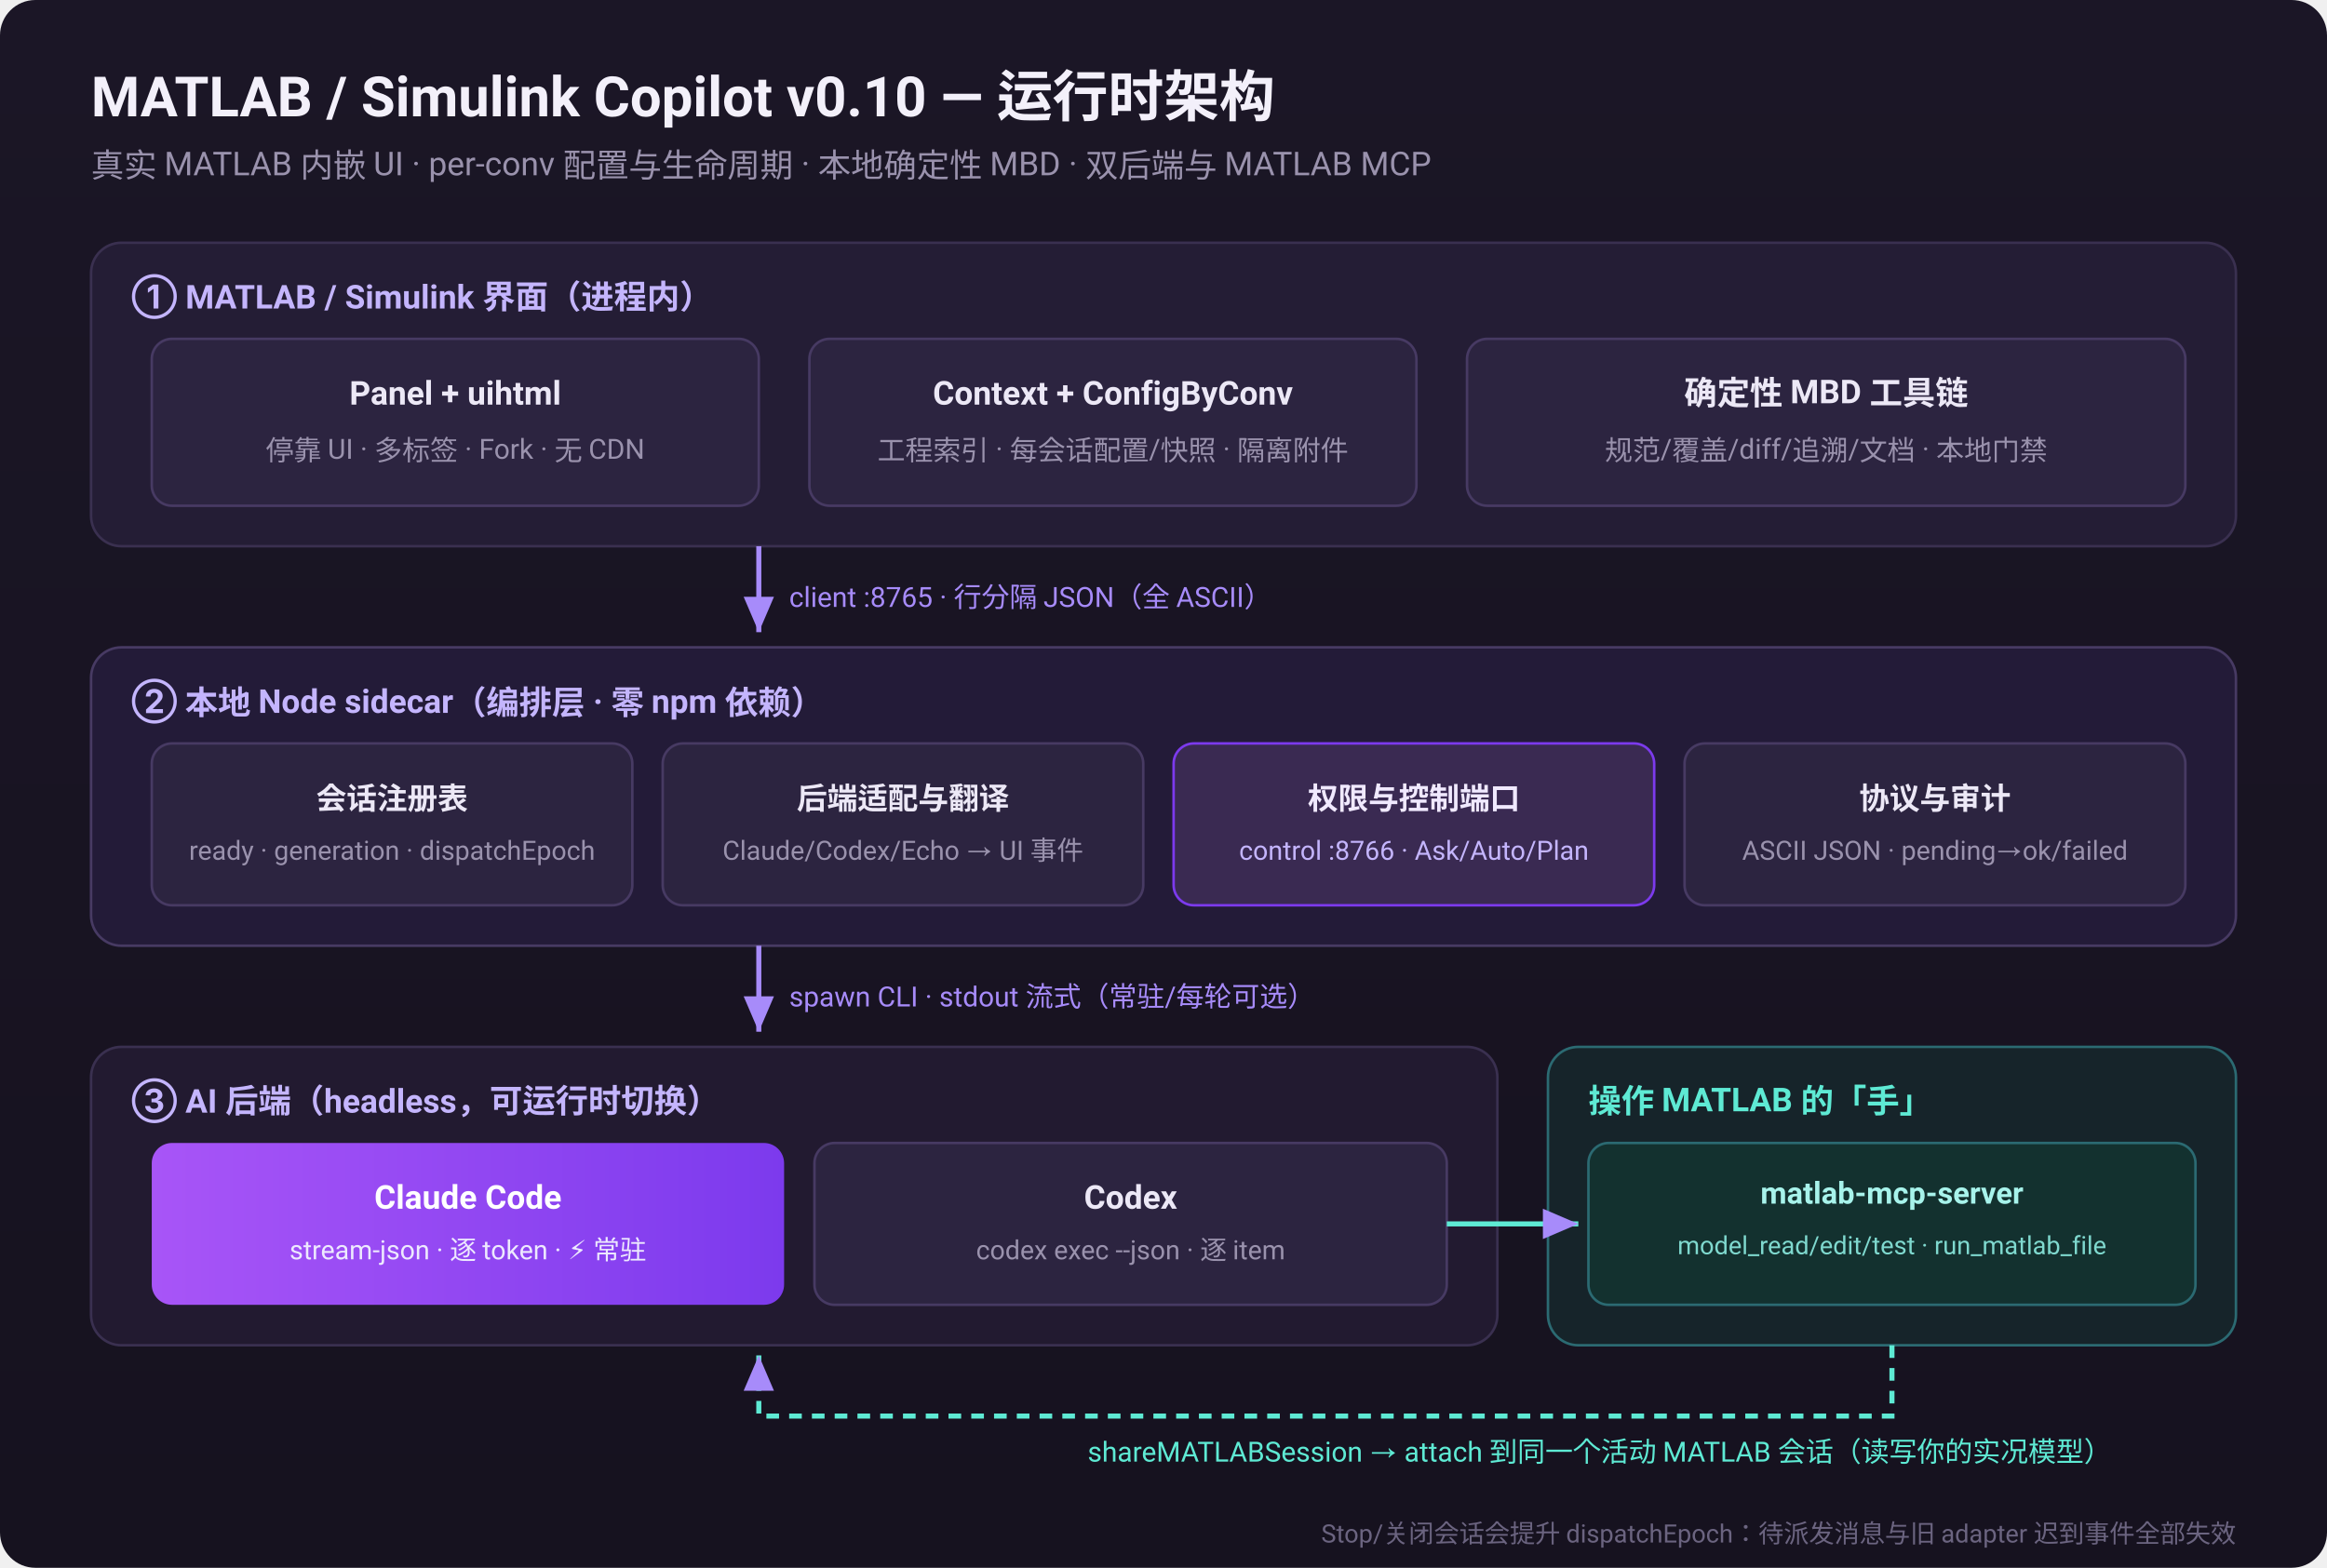
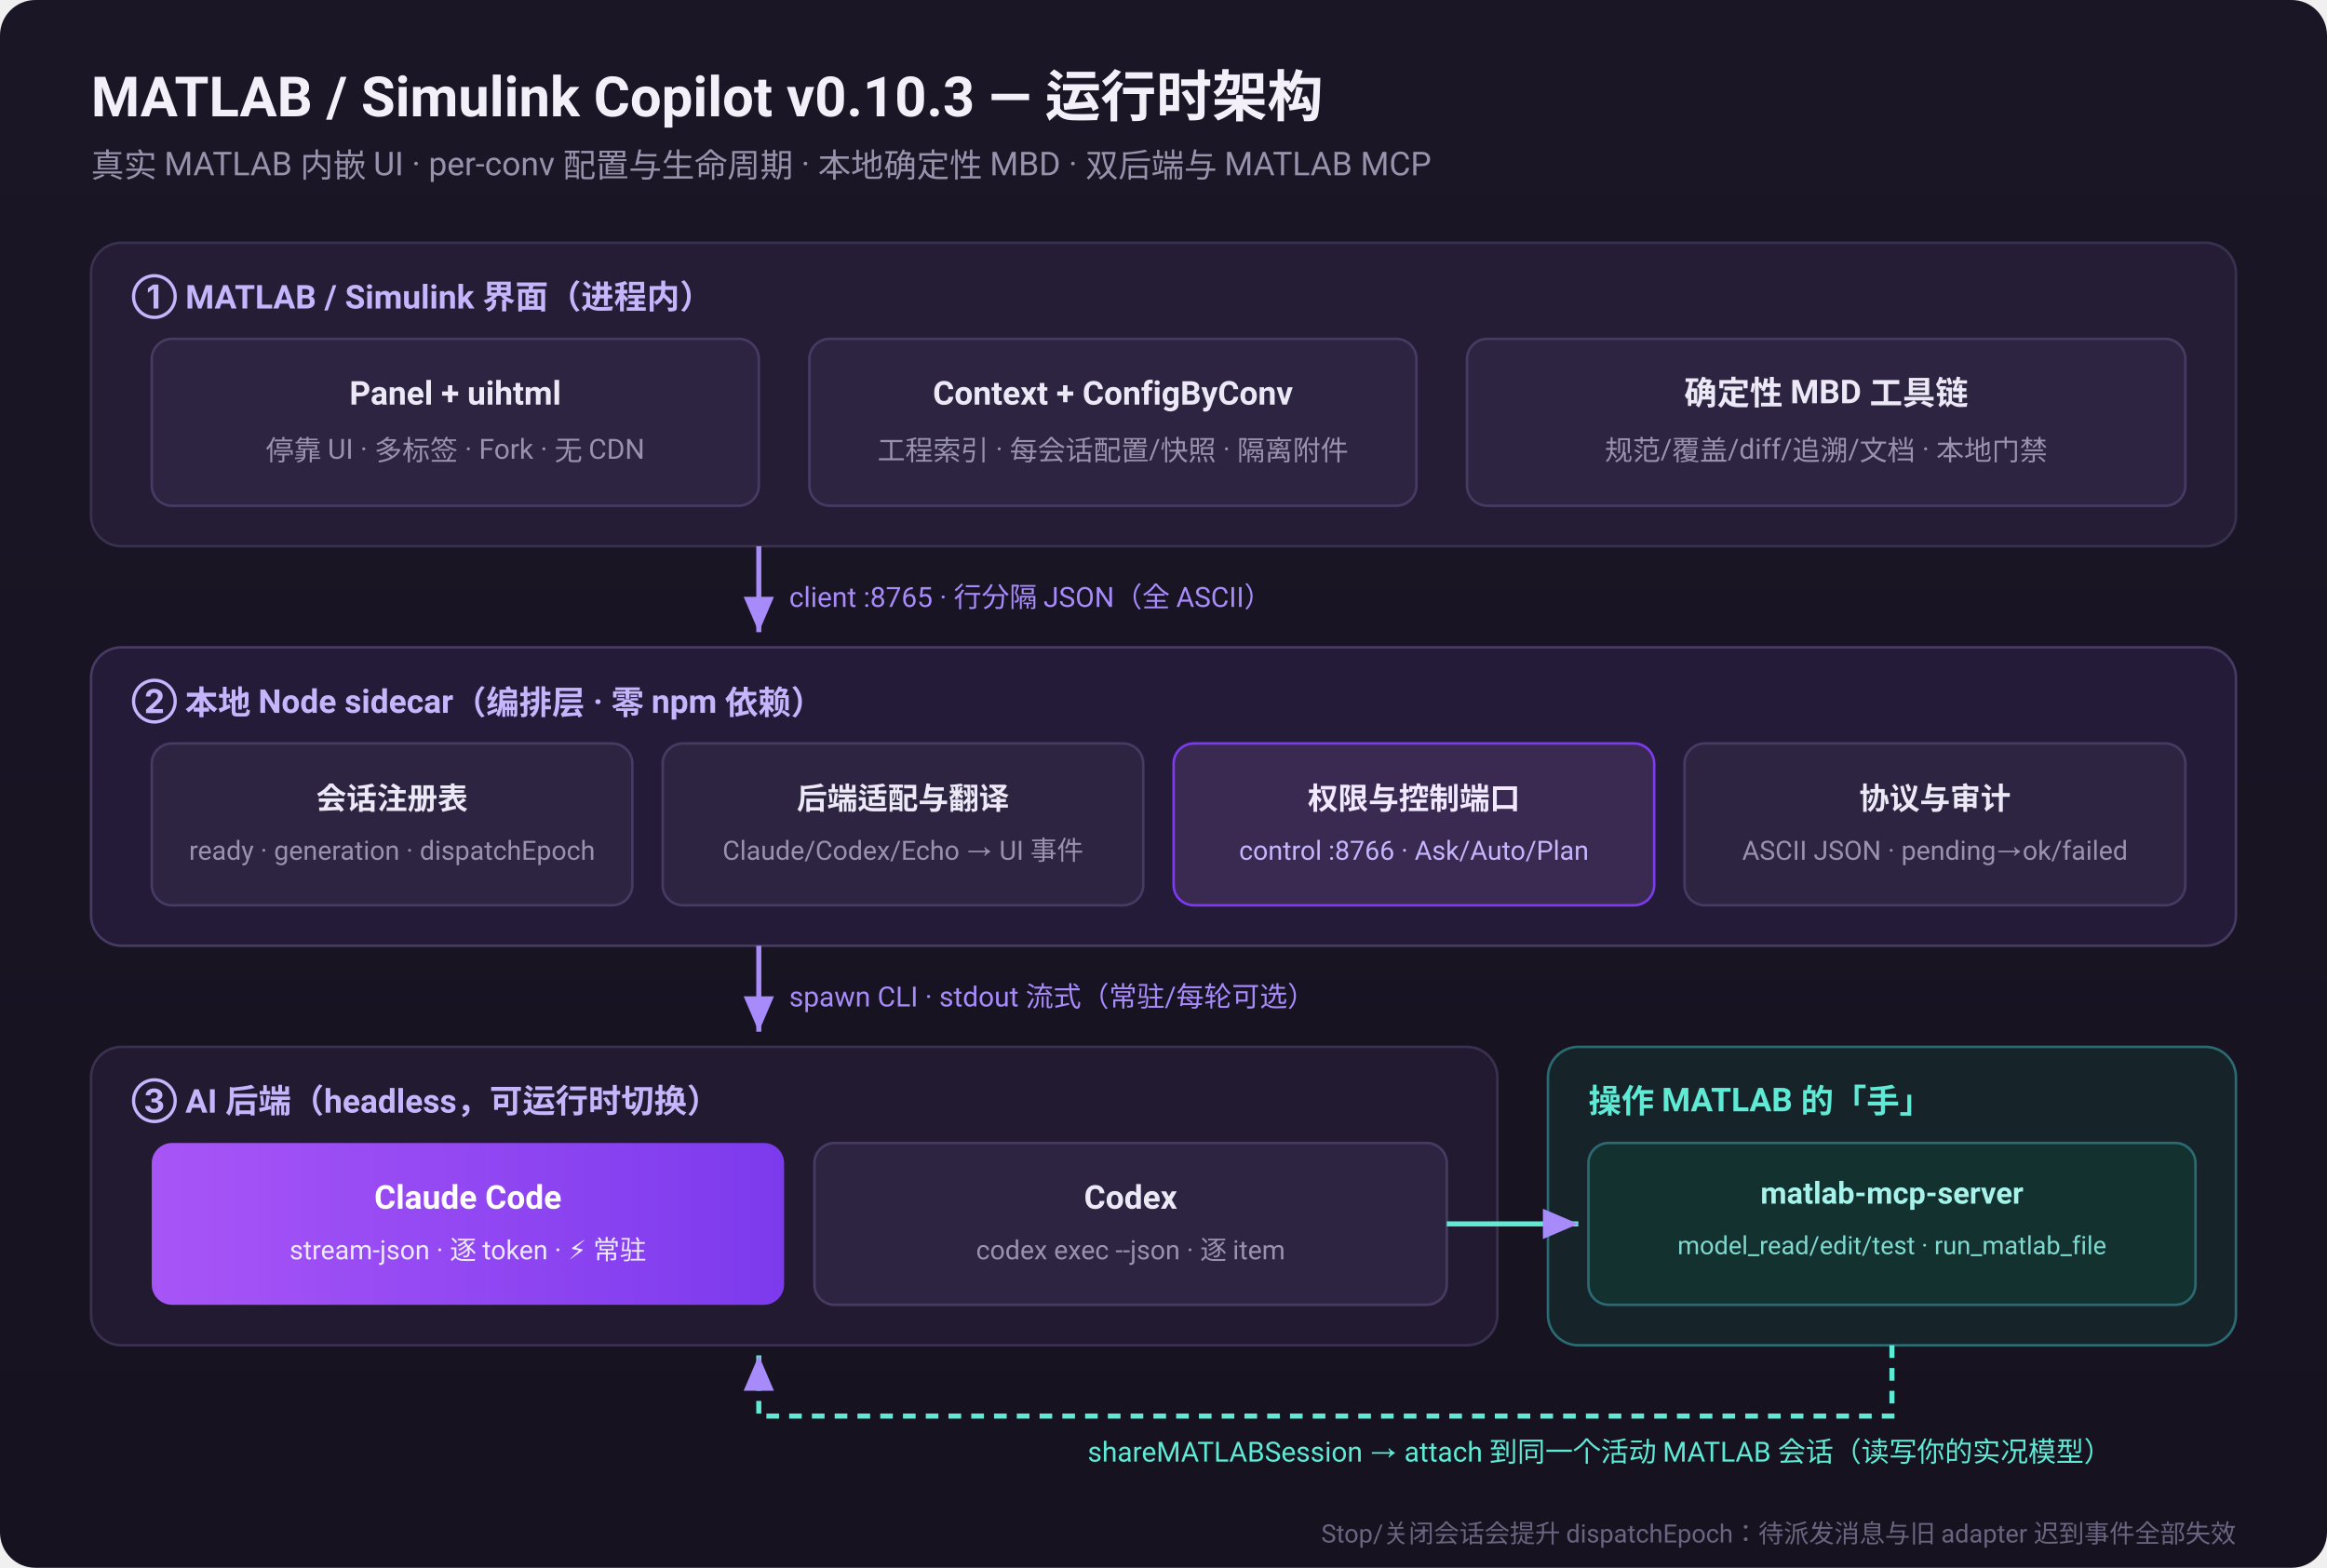
<svg xmlns="http://www.w3.org/2000/svg" viewBox="0 0 920 620" font-family="-apple-system,Segoe UI,Roboto,Helvetica,Arial,sans-serif">
  <defs>
    <linearGradient id="bg" x1="0" y1="0" x2="0" y2="1">
      <stop offset="0" stop-color="#1b1626" />
      <stop offset="1" stop-color="#16121f" />
    </linearGradient>
    <linearGradient id="brand" x1="0" y1="0" x2="1" y2="0">
      <stop offset="0" stop-color="#a855f7" />
      <stop offset="1" stop-color="#7c3aed" />
    </linearGradient>
    <marker id="arr" markerWidth="10" markerHeight="10" refX="7" refY="3" orient="auto">
      <path d="M0,0 L7,3 L0,6 Z" fill="#a78bfa" />
    </marker>
  </defs>
  <rect width="920" height="620" rx="14" fill="url(#bg)" />
-   <text x="36" y="46" fill="#f3f0fa" font-size="22" font-weight="700">MATLAB / Simulink Copilot v0.10 — 运行时架构</text>
+   <text x="36" y="46" fill="#f3f0fa" font-size="22" font-weight="700">MATLAB / Simulink Copilot v0.10.3 — 运行时架构</text>
  <text x="36" y="70" fill="#9a92ad" font-size="13">真实 MATLAB 内嵌 UI · per-conv 配置与生命周期 · 本地确定性 MBD · 双后端与 MATLAB MCP</text>
  <rect x="36" y="96" width="848" height="120" rx="12" fill="#241d35" stroke="#3a3050" />
  <text x="52" y="122" fill="#c4b5fd" font-size="13" font-weight="700">① MATLAB / Simulink 界面（进程内）</text>
  <rect x="60" y="134" width="240" height="66" rx="8" fill="#2c2440" stroke="#473a63" />
  <text x="180" y="160" fill="#ece8f6" font-size="13" font-weight="600" text-anchor="middle">Panel + uihtml</text>
  <text x="180" y="182" fill="#9a92ad" font-size="11" text-anchor="middle">停靠 UI · 多标签 · Fork · 无 CDN</text>
  <rect x="320" y="134" width="240" height="66" rx="8" fill="#2c2440" stroke="#473a63" />
  <text x="440" y="160" fill="#ece8f6" font-size="13" font-weight="600" text-anchor="middle">Context + ConfigByConv</text>
  <text x="440" y="182" fill="#9a92ad" font-size="11" text-anchor="middle">工程索引 · 每会话配置/快照 · 隔离附件</text>
  <rect x="580" y="134" width="284" height="66" rx="8" fill="#2c2440" stroke="#473a63" />
  <text x="722" y="160" fill="#ece8f6" font-size="13" font-weight="600" text-anchor="middle">确定性 MBD 工具链</text>
  <text x="722" y="182" fill="#9a92ad" font-size="11" text-anchor="middle">规范/覆盖/diff/追溯/文档 · 本地门禁</text>
  <line x1="300" y1="216" x2="300" y2="250" stroke="#a78bfa" stroke-width="2" marker-end="url(#arr)" />
  <text x="312" y="240" fill="#a78bfa" font-size="11">client :8765 · 行分隔 JSON（全 ASCII）</text>
  <rect x="36" y="256" width="848" height="118" rx="12" fill="#231b38" stroke="#473a63" />
  <text x="52" y="282" fill="#c4b5fd" font-size="13" font-weight="700">② 本地 Node sidecar（编排层 · 零 npm 依赖）</text>
  <rect x="60" y="294" width="190" height="64" rx="8" fill="#2c2440" stroke="#473a63" />
  <text x="155" y="320" fill="#ece8f6" font-size="12" font-weight="600" text-anchor="middle">会话注册表</text>
  <text x="155" y="340" fill="#9a92ad" font-size="10.5" text-anchor="middle">ready · generation · dispatchEpoch</text>
  <rect x="262" y="294" width="190" height="64" rx="8" fill="#2c2440" stroke="#473a63" />
  <text x="357" y="320" fill="#ece8f6" font-size="12" font-weight="600" text-anchor="middle">后端适配与翻译</text>
  <text x="357" y="340" fill="#9a92ad" font-size="10.5" text-anchor="middle">Claude/Codex/Echo → UI 事件</text>
  <rect x="464" y="294" width="190" height="64" rx="8" fill="#3a2a52" stroke="#7c3aed" />
  <text x="559" y="320" fill="#f0e9ff" font-size="12" font-weight="600" text-anchor="middle">权限与控制端口</text>
  <text x="559" y="340" fill="#c4b5fd" font-size="10.5" text-anchor="middle">control :8766 · Ask/Auto/Plan</text>
  <rect x="666" y="294" width="198" height="64" rx="8" fill="#2c2440" stroke="#473a63" />
  <text x="765" y="320" fill="#ece8f6" font-size="12" font-weight="600" text-anchor="middle">协议与审计</text>
  <text x="765" y="340" fill="#9a92ad" font-size="10.5" text-anchor="middle">ASCII JSON · pending→ok/failed</text>
  <line x1="300" y1="374" x2="300" y2="408" stroke="#a78bfa" stroke-width="2" marker-end="url(#arr)" />
  <text x="312" y="398" fill="#a78bfa" font-size="11">spawn CLI · stdout 流式（常驻/每轮可选）</text>
  <rect x="36" y="414" width="556" height="118" rx="12" fill="#221a30" stroke="#3a3050" />
  <text x="52" y="440" fill="#c4b5fd" font-size="13" font-weight="700">③ AI 后端（headless，可运行时切换）</text>
  <rect x="60" y="452" width="250" height="64" rx="8" fill="url(#brand)" />
  <text x="185" y="478" fill="#fff" font-size="13" font-weight="700" text-anchor="middle">Claude Code</text>
  <text x="185" y="498" fill="#ede9fe" font-size="10.5" text-anchor="middle">stream-json · 逐 token · ⚡ 常驻</text>
  <rect x="322" y="452" width="250" height="64" rx="8" fill="#2c2440" stroke="#473a63" />
  <text x="447" y="478" fill="#ece8f6" font-size="13" font-weight="700" text-anchor="middle">Codex</text>
  <text x="447" y="498" fill="#9a92ad" font-size="10.5" text-anchor="middle">codex exec --json · 逐 item</text>
  <rect x="612" y="414" width="272" height="118" rx="12" fill="#16242a" stroke="#2b6a72" />
  <text x="628" y="440" fill="#5eead4" font-size="13" font-weight="700">操作 MATLAB 的「手」</text>
  <rect x="628" y="452" width="240" height="64" rx="8" fill="#13312f" stroke="#2b6a72" />
  <text x="748" y="476" fill="#a7f3eb" font-size="12" font-weight="600" text-anchor="middle">matlab-mcp-server</text>
  <text x="748" y="496" fill="#7fd9cf" font-size="10" text-anchor="middle">model_read/edit/test · run_matlab_file</text>
  <line x1="572" y1="484" x2="624" y2="484" stroke="#5eead4" stroke-width="2" marker-end="url(#arr)" />
  <path d="M748,532 L748,560 L300,560 L300,536" fill="none" stroke="#5eead4" stroke-width="2" stroke-dasharray="5 4" marker-end="url(#arr)" />
  <text x="430" y="578" fill="#5eead4" font-size="11">shareMATLABSession → attach 到同一个活动 MATLAB 会话（读写你的实况模型）</text>
  <text x="884" y="610" fill="#6b6480" font-size="10" text-anchor="end">Stop/关闭会话会提升 dispatchEpoch：待派发消息与旧 adapter 迟到事件全部失效</text>
</svg>
